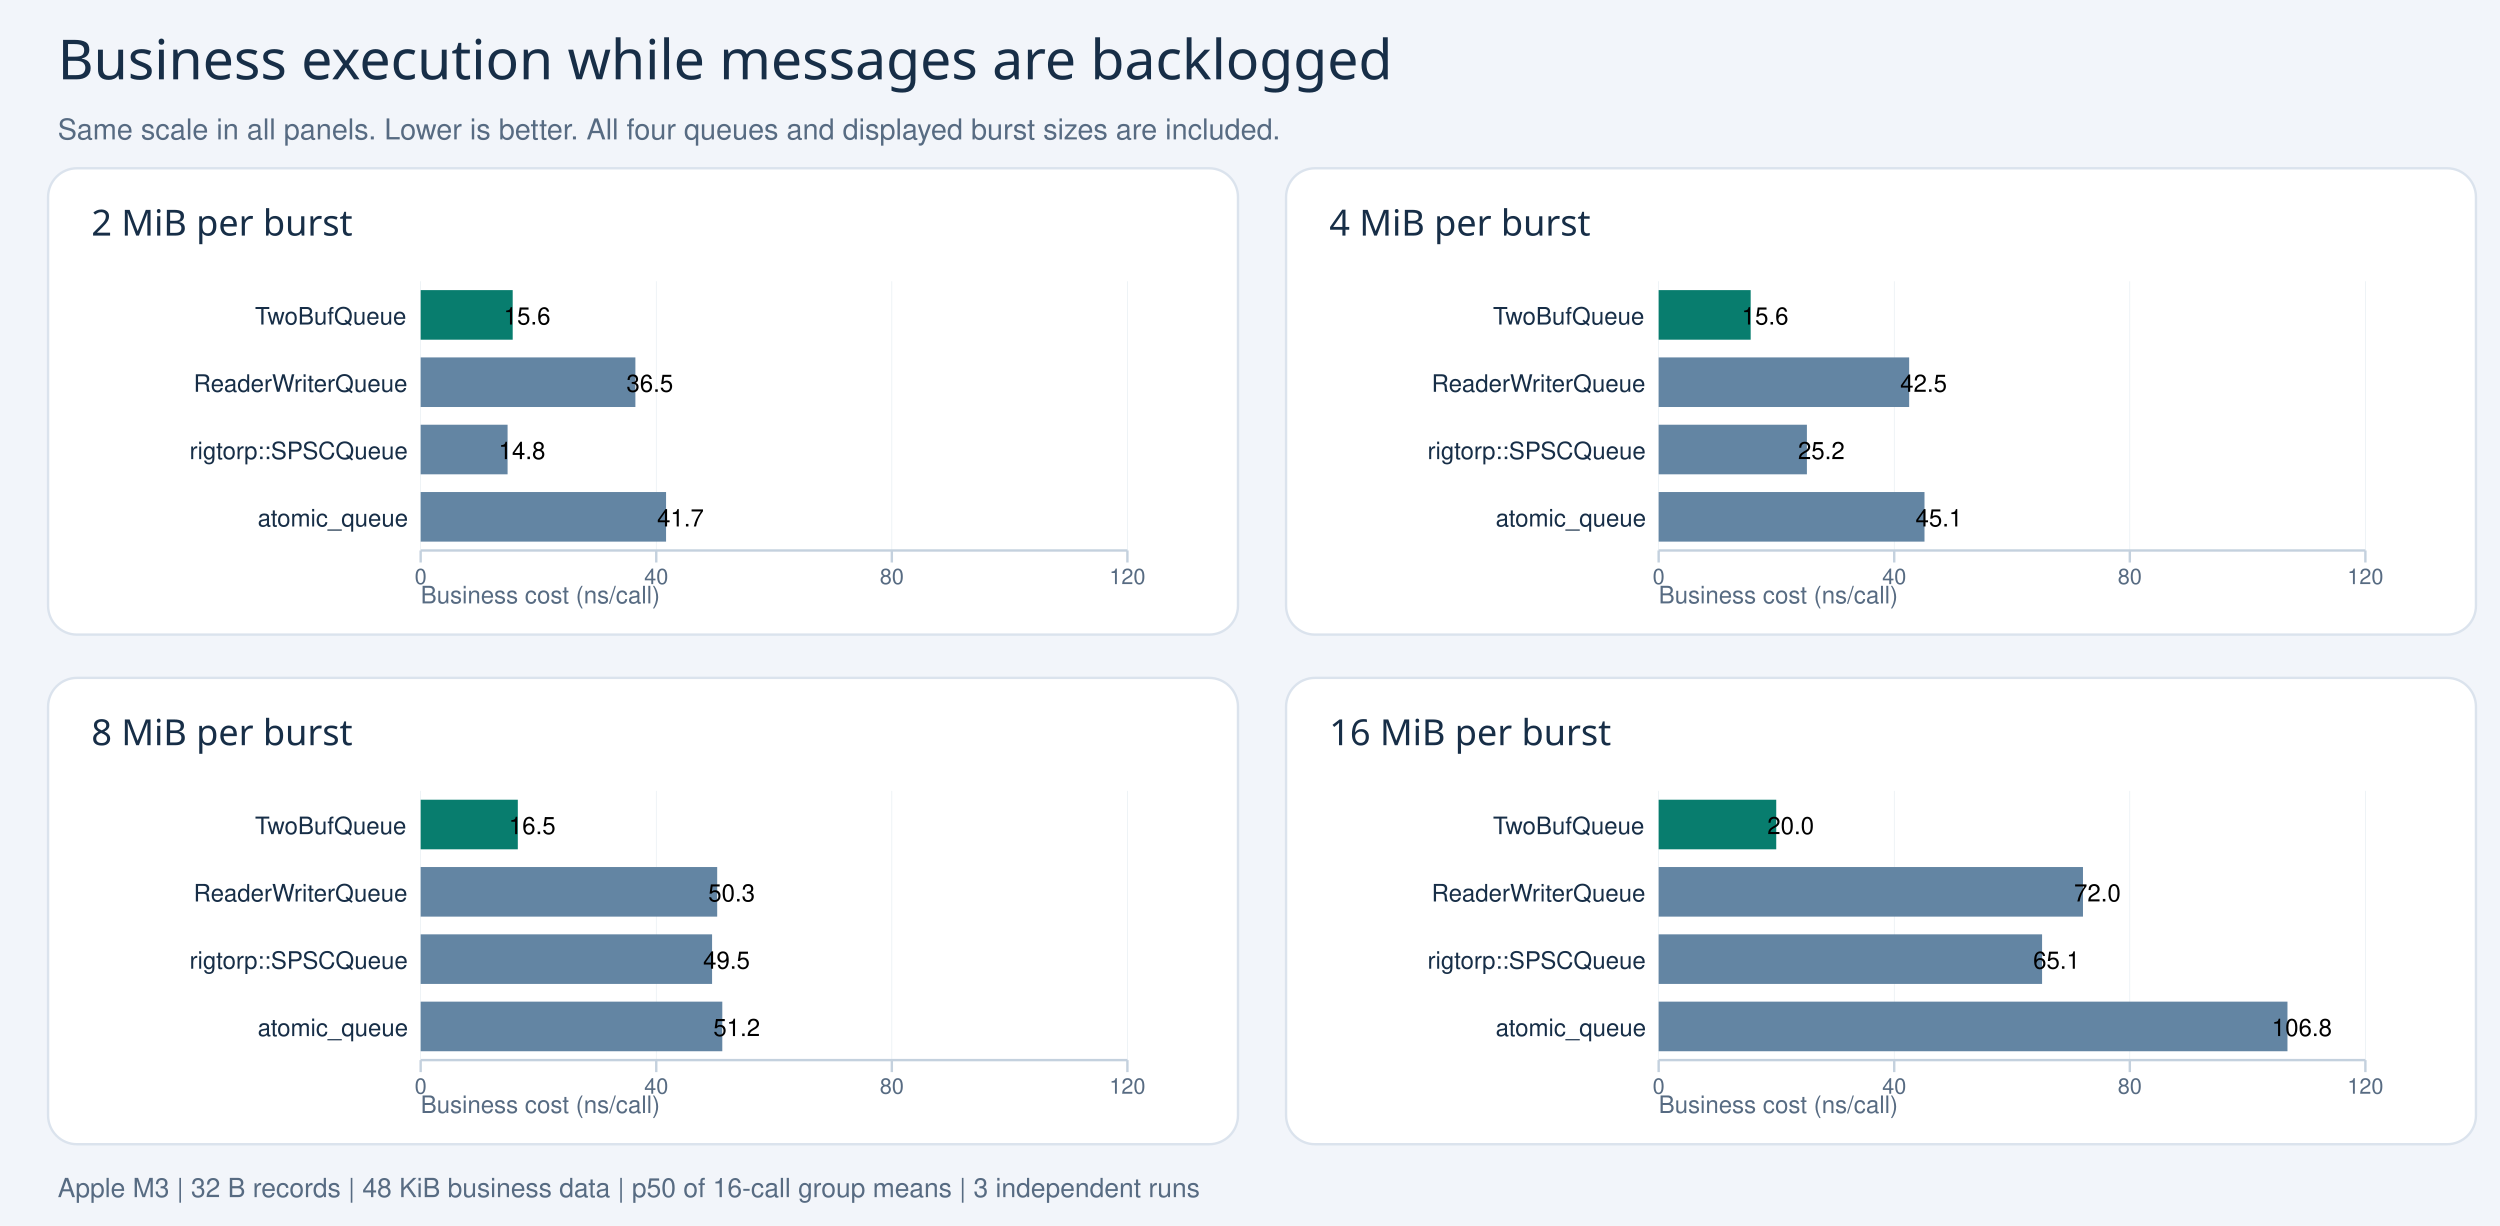
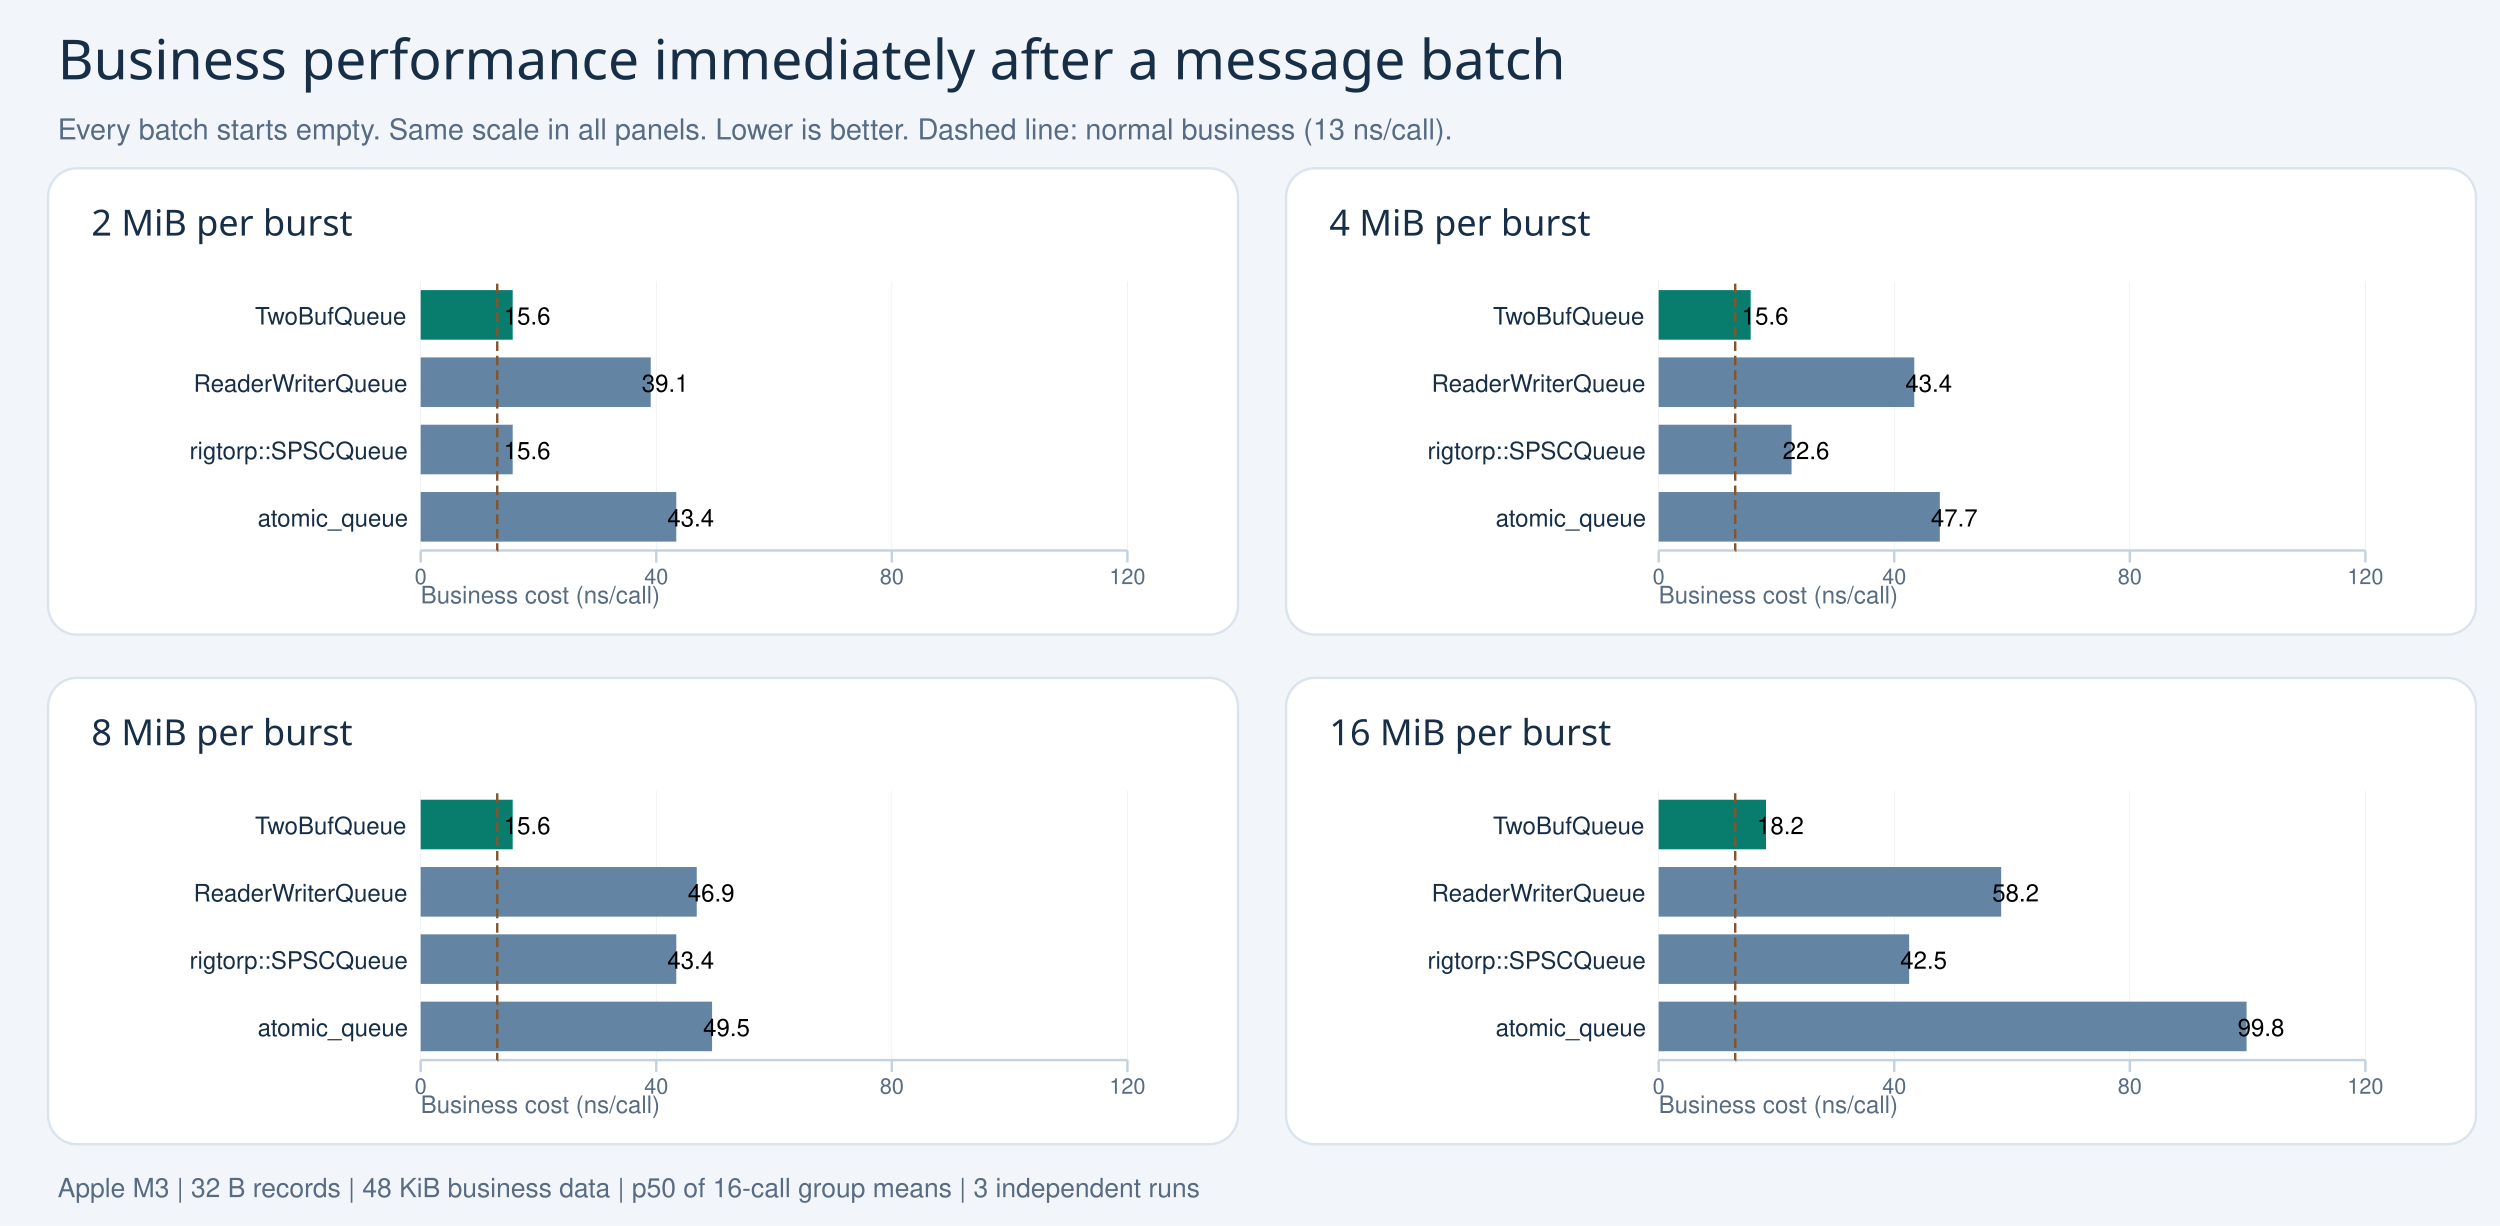
<svg xmlns="http://www.w3.org/2000/svg" width="1040" height="510" preserveAspectRatio="xMinYMin meet" viewBox="0 0 1040 510" version="1.0" fill-rule="evenodd">
  <clipPath id="clip">
    <rect x="0" y="0" width="1040" height="510" />
  </clipPath>
  <g id="group" transform="scale(1,-1) translate(0,-510)" style="clip-path: url(#clip)">
    <g transform="">
      <rect x="0" y="0" width="1040" height="510" style="stroke: none; stroke-linecap: butt; stroke-width: 1; fill: rgb(95%,96%,98%); fill-rule: evenodd;" />
-       <text x="24" y="477" style="font-family: Helvetica-Bold; font-size: 23px;fill: rgb(9%,18%,28%); stroke:none;" transform="translate(0,954) scale(1,-1)">Business execution while messages are backlogged</text>
-       <text x="24" y="452" style="font-family: Helvetica; font-size: 12px;fill: rgb(34%,42%,51%); stroke:none;" transform="translate(0,904) scale(1,-1)">Same scale in all panels. Lower is better. All four queues and displayed burst sizes are included.</text>
+       <text x="24" y="477" style="font-family: Helvetica-Bold; font-size: 23px;fill: rgb(9%,18%,28%); stroke:none;" transform="translate(0,954) scale(1,-1)">Business performance immediately after a message batch</text>
+       <text x="24" y="452" style="font-family: Helvetica; font-size: 12px;fill: rgb(34%,42%,51%); stroke:none;" transform="translate(0,904) scale(1,-1)">Every batch starts empty. Same scale in all panels. Lower is better. Dashed line: normal business (13 ns/call).</text>
      <rect x="20" y="246" width="495" height="194" rx="12" ry="12" style="stroke: rgb(86%,89%,93%); stroke-linecap: butt; stroke-width: 1; fill: rgb(100%,100%,100%); fill-rule: evenodd;" />
      <text x="38" y="412" style="font-family: Helvetica-Bold; font-size: 15px;fill: rgb(9%,18%,28%); stroke:none;" transform="translate(0,824) scale(1,-1)">2 MiB per burst</text>
      <g transform="">
        <path d="M 175,281 L 175,393 Z" style="stroke: rgb(89%,92%,94%); stroke-linecap: butt; stroke-width: 0.25;" />
        <path d="M 273,281 L 273,393 Z" style="stroke: rgb(89%,92%,94%); stroke-linecap: butt; stroke-width: 0.25;" />
        <path d="M 371,281 L 371,393 Z" style="stroke: rgb(89%,92%,94%); stroke-linecap: butt; stroke-width: 0.25;" />
        <path d="M 469,281 L 469,393 Z" style="stroke: rgb(89%,92%,94%); stroke-linecap: butt; stroke-width: 0.25;" />
        <g transform="">
-           <rect x="175.0" y="284.684" width="102.083" height="20.632" style="stroke: none; stroke-linecap: butt; stroke-width: 1; fill: rgb(39%,52%,64%); fill-rule: evenodd;" />
-           <rect x="175.0" y="312.684" width="36.155" height="20.632" style="stroke: none; stroke-linecap: butt; stroke-width: 1; fill: rgb(39%,52%,64%); fill-rule: evenodd;" />
-           <rect x="175.0" y="340.684" width="89.323" height="20.632" style="stroke: none; stroke-linecap: butt; stroke-width: 1; fill: rgb(39%,52%,64%); fill-rule: evenodd;" />
+           <rect x="175.0" y="284.684" width="106.337" height="20.632" style="stroke: none; stroke-linecap: butt; stroke-width: 1; fill: rgb(39%,52%,64%); fill-rule: evenodd;" />
+           <rect x="175.0" y="312.684" width="38.281" height="20.632" style="stroke: none; stroke-linecap: butt; stroke-width: 1; fill: rgb(39%,52%,64%); fill-rule: evenodd;" />
+           <rect x="175.0" y="340.684" width="95.703" height="20.632" style="stroke: none; stroke-linecap: butt; stroke-width: 1; fill: rgb(39%,52%,64%); fill-rule: evenodd;" />
          <rect x="175.0" y="368.684" width="38.281" height="20.632" style="stroke: none; stroke-linecap: butt; stroke-width: 1; fill: rgb(3%,49%,43%); fill-rule: evenodd;" />
          <g transform="">
-             <g transform=" matrix(1,0,0,1,283.0833,295)">
-               <text x="-9.73" y="-4.0" style="font-family: Helvetica; font-size: 10px;fill: rgb(0%,0%,0%); stroke:none;" transform="translate(0,-8) scale(1,-1)">41.7</text>
-             </g>
-             <g transform=" matrix(1,0,0,1,217.1545,323)">
-               <text x="-9.73" y="-4.0" style="font-family: Helvetica; font-size: 10px;fill: rgb(0%,0%,0%); stroke:none;" transform="translate(0,-8) scale(1,-1)">14.8</text>
-             </g>
-             <g transform=" matrix(1,0,0,1,270.3229,351)">
-               <text x="-9.73" y="-4.0" style="font-family: Helvetica; font-size: 10px;fill: rgb(0%,0%,0%); stroke:none;" transform="translate(0,-8) scale(1,-1)">36.5</text>
+             <g transform=" matrix(1,0,0,1,287.3368,295)">
+               <text x="-9.73" y="-4.0" style="font-family: Helvetica; font-size: 10px;fill: rgb(0%,0%,0%); stroke:none;" transform="translate(0,-8) scale(1,-1)">43.4</text>
+             </g>
+             <g transform=" matrix(1,0,0,1,219.2812,323)">
+               <text x="-9.73" y="-4.0" style="font-family: Helvetica; font-size: 10px;fill: rgb(0%,0%,0%); stroke:none;" transform="translate(0,-8) scale(1,-1)">15.6</text>
+             </g>
+             <g transform=" matrix(1,0,0,1,276.7031,351)">
+               <text x="-9.73" y="-4.0" style="font-family: Helvetica; font-size: 10px;fill: rgb(0%,0%,0%); stroke:none;" transform="translate(0,-8) scale(1,-1)">39.1</text>
            </g>
            <g transform=" matrix(1,0,0,1,219.2812,379)">
              <text x="-9.73" y="-4.0" style="font-family: Helvetica; font-size: 10px;fill: rgb(0%,0%,0%); stroke:none;" transform="translate(0,-8) scale(1,-1)">15.6</text>
            </g>
          </g>
        </g>
        <g transform="">
          <g transform="" />
          <g transform="" />
          <g transform="">
            <g transform=" matrix(1,0,0,1,170,295)">
              <text x="-62.81" y="-4.0" style="font-family: Helvetica; font-size: 10px;fill: rgb(9%,18%,28%); stroke:none;" transform="translate(0,-8) scale(1,-1)">atomic_queue</text>
            </g>
            <g transform=" matrix(1,0,0,1,170,323)">
              <text x="-91.15" y="-4.0" style="font-family: Helvetica; font-size: 10px;fill: rgb(9%,18%,28%); stroke:none;" transform="translate(0,-8) scale(1,-1)">rigtorp::SPSCQueue</text>
            </g>
            <g transform=" matrix(1,0,0,1,170,351)">
              <text x="-89.47" y="-4.0" style="font-family: Helvetica; font-size: 10px;fill: rgb(9%,18%,28%); stroke:none;" transform="translate(0,-8) scale(1,-1)">ReaderWriterQueue</text>
            </g>
            <g transform=" matrix(1,0,0,1,170,379)">
              <text x="-63.92" y="-4.0" style="font-family: Helvetica; font-size: 10px;fill: rgb(9%,18%,28%); stroke:none;" transform="translate(0,-8) scale(1,-1)">TwoBufQueue</text>
            </g>
          </g>
        </g>
        <g transform="">
          <g transform="">
            <path d="M 175,281 L 469,281 Z" style="stroke: rgb(77%,82%,87%); stroke-linecap: butt; stroke-width: 1;" />
          </g>
          <g transform="">
            <path d="M 175,281 L 175,276 Z" style="stroke: rgb(77%,82%,87%); stroke-linecap: butt; stroke-width: 1;" />
            <path d="M 273,281 L 273,276 Z" style="stroke: rgb(77%,82%,87%); stroke-linecap: butt; stroke-width: 1;" />
            <path d="M 371,281 L 371,276 Z" style="stroke: rgb(77%,82%,87%); stroke-linecap: butt; stroke-width: 1;" />
            <path d="M 469,281 L 469,276 Z" style="stroke: rgb(77%,82%,87%); stroke-linecap: butt; stroke-width: 1;" />
          </g>
          <g transform="">
            <g transform=" matrix(1,0,0,1,175,276)">
              <text x="-2.502" y="-9.0" style="font-family: Helvetica; font-size: 9px;fill: rgb(34%,42%,51%); stroke:none;" transform="translate(0,-18) scale(1,-1)">0</text>
            </g>
            <g transform=" matrix(1,0,0,1,273,276)">
              <text x="-5.004" y="-9.0" style="font-family: Helvetica; font-size: 9px;fill: rgb(34%,42%,51%); stroke:none;" transform="translate(0,-18) scale(1,-1)">40</text>
            </g>
            <g transform=" matrix(1,0,0,1,371,276)">
              <text x="-5.004" y="-9.0" style="font-family: Helvetica; font-size: 9px;fill: rgb(34%,42%,51%); stroke:none;" transform="translate(0,-18) scale(1,-1)">80</text>
            </g>
            <g transform=" matrix(1,0,0,1,469,276)">
              <text x="-7.506" y="-9.0" style="font-family: Helvetica; font-size: 9px;fill: rgb(34%,42%,51%); stroke:none;" transform="translate(0,-18) scale(1,-1)">120</text>
            </g>
          </g>
        </g>
      </g>
+       <path d="M 206.85,281 L 206.85,393 Z" style="stroke: rgb(52%,33%,17%); stroke-linecap: butt; stroke-width: 1; stroke-dasharray: 3, 3;" />
      <text x="175" y="259" style="font-family: Helvetica; font-size: 10px;fill: rgb(34%,42%,51%); stroke:none;" transform="translate(0,518) scale(1,-1)">Business cost (ns/call)</text>
      <rect x="535" y="246" width="495" height="194" rx="12" ry="12" style="stroke: rgb(86%,89%,93%); stroke-linecap: butt; stroke-width: 1; fill: rgb(100%,100%,100%); fill-rule: evenodd;" />
      <text x="553" y="412" style="font-family: Helvetica-Bold; font-size: 15px;fill: rgb(9%,18%,28%); stroke:none;" transform="translate(0,824) scale(1,-1)">4 MiB per burst</text>
      <g transform="">
        <path d="M 690,281 L 690,393 Z" style="stroke: rgb(89%,92%,94%); stroke-linecap: butt; stroke-width: 0.25;" />
        <path d="M 788,281 L 788,393 Z" style="stroke: rgb(89%,92%,94%); stroke-linecap: butt; stroke-width: 0.25;" />
        <path d="M 886,281 L 886,393 Z" style="stroke: rgb(89%,92%,94%); stroke-linecap: butt; stroke-width: 0.25;" />
        <path d="M 984,281 L 984,393 Z" style="stroke: rgb(89%,92%,94%); stroke-linecap: butt; stroke-width: 0.25;" />
        <g transform="">
-           <rect x="690.0" y="284.684" width="110.59" height="20.632" style="stroke: none; stroke-linecap: butt; stroke-width: 1; fill: rgb(39%,52%,64%); fill-rule: evenodd;" />
-           <rect x="690.0" y="312.684" width="61.675" height="20.632" style="stroke: none; stroke-linecap: butt; stroke-width: 1; fill: rgb(39%,52%,64%); fill-rule: evenodd;" />
-           <rect x="690.0" y="340.684" width="104.21" height="20.632" style="stroke: none; stroke-linecap: butt; stroke-width: 1; fill: rgb(39%,52%,64%); fill-rule: evenodd;" />
+           <rect x="690.0" y="284.684" width="116.97" height="20.632" style="stroke: none; stroke-linecap: butt; stroke-width: 1; fill: rgb(39%,52%,64%); fill-rule: evenodd;" />
+           <rect x="690.0" y="312.684" width="55.295" height="20.632" style="stroke: none; stroke-linecap: butt; stroke-width: 1; fill: rgb(39%,52%,64%); fill-rule: evenodd;" />
+           <rect x="690.0" y="340.684" width="106.337" height="20.632" style="stroke: none; stroke-linecap: butt; stroke-width: 1; fill: rgb(39%,52%,64%); fill-rule: evenodd;" />
          <rect x="690.0" y="368.684" width="38.281" height="20.632" style="stroke: none; stroke-linecap: butt; stroke-width: 1; fill: rgb(3%,49%,43%); fill-rule: evenodd;" />
          <g transform="">
-             <g transform=" matrix(1,0,0,1,806.5903,295)">
-               <text x="-9.73" y="-4.0" style="font-family: Helvetica; font-size: 10px;fill: rgb(0%,0%,0%); stroke:none;" transform="translate(0,-8) scale(1,-1)">45.1</text>
-             </g>
-             <g transform=" matrix(1,0,0,1,757.6753,323)">
-               <text x="-9.73" y="-4.0" style="font-family: Helvetica; font-size: 10px;fill: rgb(0%,0%,0%); stroke:none;" transform="translate(0,-8) scale(1,-1)">25.2</text>
-             </g>
-             <g transform=" matrix(1,0,0,1,800.2101,351)">
-               <text x="-9.73" y="-4.0" style="font-family: Helvetica; font-size: 10px;fill: rgb(0%,0%,0%); stroke:none;" transform="translate(0,-8) scale(1,-1)">42.5</text>
+             <g transform=" matrix(1,0,0,1,812.9705,295)">
+               <text x="-9.73" y="-4.0" style="font-family: Helvetica; font-size: 10px;fill: rgb(0%,0%,0%); stroke:none;" transform="translate(0,-8) scale(1,-1)">47.7</text>
+             </g>
+             <g transform=" matrix(1,0,0,1,751.2951,323)">
+               <text x="-9.73" y="-4.0" style="font-family: Helvetica; font-size: 10px;fill: rgb(0%,0%,0%); stroke:none;" transform="translate(0,-8) scale(1,-1)">22.6</text>
+             </g>
+             <g transform=" matrix(1,0,0,1,802.3368,351)">
+               <text x="-9.73" y="-4.0" style="font-family: Helvetica; font-size: 10px;fill: rgb(0%,0%,0%); stroke:none;" transform="translate(0,-8) scale(1,-1)">43.4</text>
            </g>
            <g transform=" matrix(1,0,0,1,734.2812,379)">
              <text x="-9.73" y="-4.0" style="font-family: Helvetica; font-size: 10px;fill: rgb(0%,0%,0%); stroke:none;" transform="translate(0,-8) scale(1,-1)">15.6</text>
            </g>
          </g>
        </g>
        <g transform="">
          <g transform="" />
          <g transform="" />
          <g transform="">
            <g transform=" matrix(1,0,0,1,685,295)">
              <text x="-62.81" y="-4.0" style="font-family: Helvetica; font-size: 10px;fill: rgb(9%,18%,28%); stroke:none;" transform="translate(0,-8) scale(1,-1)">atomic_queue</text>
            </g>
            <g transform=" matrix(1,0,0,1,685,323)">
              <text x="-91.15" y="-4.0" style="font-family: Helvetica; font-size: 10px;fill: rgb(9%,18%,28%); stroke:none;" transform="translate(0,-8) scale(1,-1)">rigtorp::SPSCQueue</text>
            </g>
            <g transform=" matrix(1,0,0,1,685,351)">
              <text x="-89.47" y="-4.0" style="font-family: Helvetica; font-size: 10px;fill: rgb(9%,18%,28%); stroke:none;" transform="translate(0,-8) scale(1,-1)">ReaderWriterQueue</text>
            </g>
            <g transform=" matrix(1,0,0,1,685,379)">
              <text x="-63.92" y="-4.0" style="font-family: Helvetica; font-size: 10px;fill: rgb(9%,18%,28%); stroke:none;" transform="translate(0,-8) scale(1,-1)">TwoBufQueue</text>
            </g>
          </g>
        </g>
        <g transform="">
          <g transform="">
            <path d="M 690,281 L 984,281 Z" style="stroke: rgb(77%,82%,87%); stroke-linecap: butt; stroke-width: 1;" />
          </g>
          <g transform="">
            <path d="M 690,281 L 690,276 Z" style="stroke: rgb(77%,82%,87%); stroke-linecap: butt; stroke-width: 1;" />
            <path d="M 788,281 L 788,276 Z" style="stroke: rgb(77%,82%,87%); stroke-linecap: butt; stroke-width: 1;" />
            <path d="M 886,281 L 886,276 Z" style="stroke: rgb(77%,82%,87%); stroke-linecap: butt; stroke-width: 1;" />
            <path d="M 984,281 L 984,276 Z" style="stroke: rgb(77%,82%,87%); stroke-linecap: butt; stroke-width: 1;" />
          </g>
          <g transform="">
            <g transform=" matrix(1,0,0,1,690,276)">
              <text x="-2.502" y="-9.0" style="font-family: Helvetica; font-size: 9px;fill: rgb(34%,42%,51%); stroke:none;" transform="translate(0,-18) scale(1,-1)">0</text>
            </g>
            <g transform=" matrix(1,0,0,1,788,276)">
              <text x="-5.004" y="-9.0" style="font-family: Helvetica; font-size: 9px;fill: rgb(34%,42%,51%); stroke:none;" transform="translate(0,-18) scale(1,-1)">40</text>
            </g>
            <g transform=" matrix(1,0,0,1,886,276)">
              <text x="-5.004" y="-9.0" style="font-family: Helvetica; font-size: 9px;fill: rgb(34%,42%,51%); stroke:none;" transform="translate(0,-18) scale(1,-1)">80</text>
            </g>
            <g transform=" matrix(1,0,0,1,984,276)">
              <text x="-7.506" y="-9.0" style="font-family: Helvetica; font-size: 9px;fill: rgb(34%,42%,51%); stroke:none;" transform="translate(0,-18) scale(1,-1)">120</text>
            </g>
          </g>
        </g>
      </g>
+       <path d="M 721.85,281 L 721.85,393 Z" style="stroke: rgb(52%,33%,17%); stroke-linecap: butt; stroke-width: 1; stroke-dasharray: 3, 3;" />
      <text x="690" y="259" style="font-family: Helvetica; font-size: 10px;fill: rgb(34%,42%,51%); stroke:none;" transform="translate(0,518) scale(1,-1)">Business cost (ns/call)</text>
      <rect x="20" y="34" width="495" height="194" rx="12" ry="12" style="stroke: rgb(86%,89%,93%); stroke-linecap: butt; stroke-width: 1; fill: rgb(100%,100%,100%); fill-rule: evenodd;" />
      <text x="38" y="200" style="font-family: Helvetica-Bold; font-size: 15px;fill: rgb(9%,18%,28%); stroke:none;" transform="translate(0,400) scale(1,-1)">8 MiB per burst</text>
      <g transform="">
        <path d="M 175,69 L 175,181 Z" style="stroke: rgb(89%,92%,94%); stroke-linecap: butt; stroke-width: 0.25;" />
        <path d="M 273,69 L 273,181 Z" style="stroke: rgb(89%,92%,94%); stroke-linecap: butt; stroke-width: 0.25;" />
        <path d="M 371,69 L 371,181 Z" style="stroke: rgb(89%,92%,94%); stroke-linecap: butt; stroke-width: 0.25;" />
        <path d="M 469,69 L 469,181 Z" style="stroke: rgb(89%,92%,94%); stroke-linecap: butt; stroke-width: 0.25;" />
        <g transform="">
-           <rect x="175.0" y="72.684" width="125.477" height="20.632" style="stroke: none; stroke-linecap: butt; stroke-width: 1; fill: rgb(39%,52%,64%); fill-rule: evenodd;" />
-           <rect x="175.0" y="100.684" width="121.224" height="20.632" style="stroke: none; stroke-linecap: butt; stroke-width: 1; fill: rgb(39%,52%,64%); fill-rule: evenodd;" />
-           <rect x="175.0" y="128.684" width="123.351" height="20.632" style="stroke: none; stroke-linecap: butt; stroke-width: 1; fill: rgb(39%,52%,64%); fill-rule: evenodd;" />
-           <rect x="175.0" y="156.684" width="40.408" height="20.632" style="stroke: none; stroke-linecap: butt; stroke-width: 1; fill: rgb(3%,49%,43%); fill-rule: evenodd;" />
-           <g transform="">
-             <g transform=" matrix(1,0,0,1,306.4774,83)">
-               <text x="-9.73" y="-4.0" style="font-family: Helvetica; font-size: 10px;fill: rgb(0%,0%,0%); stroke:none;" transform="translate(0,-8) scale(1,-1)">51.2</text>
-             </g>
-             <g transform=" matrix(1,0,0,1,302.224,111)">
+           <rect x="175.0" y="72.684" width="121.224" height="20.632" style="stroke: none; stroke-linecap: butt; stroke-width: 1; fill: rgb(39%,52%,64%); fill-rule: evenodd;" />
+           <rect x="175.0" y="100.684" width="106.337" height="20.632" style="stroke: none; stroke-linecap: butt; stroke-width: 1; fill: rgb(39%,52%,64%); fill-rule: evenodd;" />
+           <rect x="175.0" y="128.684" width="114.844" height="20.632" style="stroke: none; stroke-linecap: butt; stroke-width: 1; fill: rgb(39%,52%,64%); fill-rule: evenodd;" />
+           <rect x="175.0" y="156.684" width="38.281" height="20.632" style="stroke: none; stroke-linecap: butt; stroke-width: 1; fill: rgb(3%,49%,43%); fill-rule: evenodd;" />
+           <g transform="">
+             <g transform=" matrix(1,0,0,1,302.224,83)">
              <text x="-9.73" y="-4.0" style="font-family: Helvetica; font-size: 10px;fill: rgb(0%,0%,0%); stroke:none;" transform="translate(0,-8) scale(1,-1)">49.5</text>
            </g>
-             <g transform=" matrix(1,0,0,1,304.3507,139)">
-               <text x="-9.73" y="-4.0" style="font-family: Helvetica; font-size: 10px;fill: rgb(0%,0%,0%); stroke:none;" transform="translate(0,-8) scale(1,-1)">50.3</text>
-             </g>
-             <g transform=" matrix(1,0,0,1,221.408,167)">
-               <text x="-9.73" y="-4.0" style="font-family: Helvetica; font-size: 10px;fill: rgb(0%,0%,0%); stroke:none;" transform="translate(0,-8) scale(1,-1)">16.5</text>
+             <g transform=" matrix(1,0,0,1,287.3368,111)">
+               <text x="-9.73" y="-4.0" style="font-family: Helvetica; font-size: 10px;fill: rgb(0%,0%,0%); stroke:none;" transform="translate(0,-8) scale(1,-1)">43.4</text>
+             </g>
+             <g transform=" matrix(1,0,0,1,295.8438,139)">
+               <text x="-9.73" y="-4.0" style="font-family: Helvetica; font-size: 10px;fill: rgb(0%,0%,0%); stroke:none;" transform="translate(0,-8) scale(1,-1)">46.9</text>
+             </g>
+             <g transform=" matrix(1,0,0,1,219.2812,167)">
+               <text x="-9.73" y="-4.0" style="font-family: Helvetica; font-size: 10px;fill: rgb(0%,0%,0%); stroke:none;" transform="translate(0,-8) scale(1,-1)">15.6</text>
            </g>
          </g>
        </g>
        <g transform="">
          <g transform="" />
          <g transform="" />
          <g transform="">
            <g transform=" matrix(1,0,0,1,170,83)">
              <text x="-62.81" y="-4.0" style="font-family: Helvetica; font-size: 10px;fill: rgb(9%,18%,28%); stroke:none;" transform="translate(0,-8) scale(1,-1)">atomic_queue</text>
            </g>
            <g transform=" matrix(1,0,0,1,170,111)">
              <text x="-91.15" y="-4.0" style="font-family: Helvetica; font-size: 10px;fill: rgb(9%,18%,28%); stroke:none;" transform="translate(0,-8) scale(1,-1)">rigtorp::SPSCQueue</text>
            </g>
            <g transform=" matrix(1,0,0,1,170,139)">
              <text x="-89.47" y="-4.0" style="font-family: Helvetica; font-size: 10px;fill: rgb(9%,18%,28%); stroke:none;" transform="translate(0,-8) scale(1,-1)">ReaderWriterQueue</text>
            </g>
            <g transform=" matrix(1,0,0,1,170,167)">
              <text x="-63.92" y="-4.0" style="font-family: Helvetica; font-size: 10px;fill: rgb(9%,18%,28%); stroke:none;" transform="translate(0,-8) scale(1,-1)">TwoBufQueue</text>
            </g>
          </g>
        </g>
        <g transform="">
          <g transform="">
            <path d="M 175,69 L 469,69 Z" style="stroke: rgb(77%,82%,87%); stroke-linecap: butt; stroke-width: 1;" />
          </g>
          <g transform="">
            <path d="M 175,69 L 175,64 Z" style="stroke: rgb(77%,82%,87%); stroke-linecap: butt; stroke-width: 1;" />
            <path d="M 273,69 L 273,64 Z" style="stroke: rgb(77%,82%,87%); stroke-linecap: butt; stroke-width: 1;" />
            <path d="M 371,69 L 371,64 Z" style="stroke: rgb(77%,82%,87%); stroke-linecap: butt; stroke-width: 1;" />
            <path d="M 469,69 L 469,64 Z" style="stroke: rgb(77%,82%,87%); stroke-linecap: butt; stroke-width: 1;" />
          </g>
          <g transform="">
            <g transform=" matrix(1,0,0,1,175,64)">
              <text x="-2.502" y="-9.0" style="font-family: Helvetica; font-size: 9px;fill: rgb(34%,42%,51%); stroke:none;" transform="translate(0,-18) scale(1,-1)">0</text>
            </g>
            <g transform=" matrix(1,0,0,1,273,64)">
              <text x="-5.004" y="-9.0" style="font-family: Helvetica; font-size: 9px;fill: rgb(34%,42%,51%); stroke:none;" transform="translate(0,-18) scale(1,-1)">40</text>
            </g>
            <g transform=" matrix(1,0,0,1,371,64)">
              <text x="-5.004" y="-9.0" style="font-family: Helvetica; font-size: 9px;fill: rgb(34%,42%,51%); stroke:none;" transform="translate(0,-18) scale(1,-1)">80</text>
            </g>
            <g transform=" matrix(1,0,0,1,469,64)">
              <text x="-7.506" y="-9.0" style="font-family: Helvetica; font-size: 9px;fill: rgb(34%,42%,51%); stroke:none;" transform="translate(0,-18) scale(1,-1)">120</text>
            </g>
          </g>
        </g>
      </g>
+       <path d="M 206.85,69 L 206.85,181 Z" style="stroke: rgb(52%,33%,17%); stroke-linecap: butt; stroke-width: 1; stroke-dasharray: 3, 3;" />
      <text x="175" y="47" style="font-family: Helvetica; font-size: 10px;fill: rgb(34%,42%,51%); stroke:none;" transform="translate(0,94) scale(1,-1)">Business cost (ns/call)</text>
      <rect x="535" y="34" width="495" height="194" rx="12" ry="12" style="stroke: rgb(86%,89%,93%); stroke-linecap: butt; stroke-width: 1; fill: rgb(100%,100%,100%); fill-rule: evenodd;" />
      <text x="553" y="200" style="font-family: Helvetica-Bold; font-size: 15px;fill: rgb(9%,18%,28%); stroke:none;" transform="translate(0,400) scale(1,-1)">16 MiB per burst</text>
      <g transform="">
        <path d="M 690,69 L 690,181 Z" style="stroke: rgb(89%,92%,94%); stroke-linecap: butt; stroke-width: 0.25;" />
        <path d="M 788,69 L 788,181 Z" style="stroke: rgb(89%,92%,94%); stroke-linecap: butt; stroke-width: 0.25;" />
        <path d="M 886,69 L 886,181 Z" style="stroke: rgb(89%,92%,94%); stroke-linecap: butt; stroke-width: 0.25;" />
        <path d="M 984,69 L 984,181 Z" style="stroke: rgb(89%,92%,94%); stroke-linecap: butt; stroke-width: 0.25;" />
        <g transform="">
-           <rect x="690.0" y="72.684" width="261.589" height="20.632" style="stroke: none; stroke-linecap: butt; stroke-width: 1; fill: rgb(39%,52%,64%); fill-rule: evenodd;" />
-           <rect x="690.0" y="100.684" width="159.505" height="20.632" style="stroke: none; stroke-linecap: butt; stroke-width: 1; fill: rgb(39%,52%,64%); fill-rule: evenodd;" />
-           <rect x="690.0" y="128.684" width="176.519" height="20.632" style="stroke: none; stroke-linecap: butt; stroke-width: 1; fill: rgb(39%,52%,64%); fill-rule: evenodd;" />
-           <rect x="690.0" y="156.684" width="48.915" height="20.632" style="stroke: none; stroke-linecap: butt; stroke-width: 1; fill: rgb(3%,49%,43%); fill-rule: evenodd;" />
-           <g transform="">
-             <g transform=" matrix(1,0,0,1,957.5885,83)">
-               <text x="-12.51" y="-4.0" style="font-family: Helvetica; font-size: 10px;fill: rgb(0%,0%,0%); stroke:none;" transform="translate(0,-8) scale(1,-1)">106.8</text>
-             </g>
-             <g transform=" matrix(1,0,0,1,855.5052,111)">
-               <text x="-9.73" y="-4.0" style="font-family: Helvetica; font-size: 10px;fill: rgb(0%,0%,0%); stroke:none;" transform="translate(0,-8) scale(1,-1)">65.1</text>
-             </g>
-             <g transform=" matrix(1,0,0,1,872.5191,139)">
-               <text x="-9.73" y="-4.0" style="font-family: Helvetica; font-size: 10px;fill: rgb(0%,0%,0%); stroke:none;" transform="translate(0,-8) scale(1,-1)">72.0</text>
-             </g>
-             <g transform=" matrix(1,0,0,1,744.9149,167)">
-               <text x="-9.73" y="-4.0" style="font-family: Helvetica; font-size: 10px;fill: rgb(0%,0%,0%); stroke:none;" transform="translate(0,-8) scale(1,-1)">20.0</text>
+           <rect x="690.0" y="72.684" width="244.575" height="20.632" style="stroke: none; stroke-linecap: butt; stroke-width: 1; fill: rgb(39%,52%,64%); fill-rule: evenodd;" />
+           <rect x="690.0" y="100.684" width="104.21" height="20.632" style="stroke: none; stroke-linecap: butt; stroke-width: 1; fill: rgb(39%,52%,64%); fill-rule: evenodd;" />
+           <rect x="690.0" y="128.684" width="142.491" height="20.632" style="stroke: none; stroke-linecap: butt; stroke-width: 1; fill: rgb(39%,52%,64%); fill-rule: evenodd;" />
+           <rect x="690.0" y="156.684" width="44.661" height="20.632" style="stroke: none; stroke-linecap: butt; stroke-width: 1; fill: rgb(3%,49%,43%); fill-rule: evenodd;" />
+           <g transform="">
+             <g transform=" matrix(1,0,0,1,940.5747,83)">
+               <text x="-9.73" y="-4.0" style="font-family: Helvetica; font-size: 10px;fill: rgb(0%,0%,0%); stroke:none;" transform="translate(0,-8) scale(1,-1)">99.8</text>
+             </g>
+             <g transform=" matrix(1,0,0,1,800.2101,111)">
+               <text x="-9.73" y="-4.0" style="font-family: Helvetica; font-size: 10px;fill: rgb(0%,0%,0%); stroke:none;" transform="translate(0,-8) scale(1,-1)">42.5</text>
+             </g>
+             <g transform=" matrix(1,0,0,1,838.4913,139)">
+               <text x="-9.73" y="-4.0" style="font-family: Helvetica; font-size: 10px;fill: rgb(0%,0%,0%); stroke:none;" transform="translate(0,-8) scale(1,-1)">58.2</text>
+             </g>
+             <g transform=" matrix(1,0,0,1,740.6615,167)">
+               <text x="-9.73" y="-4.0" style="font-family: Helvetica; font-size: 10px;fill: rgb(0%,0%,0%); stroke:none;" transform="translate(0,-8) scale(1,-1)">18.2</text>
            </g>
          </g>
        </g>
        <g transform="">
          <g transform="" />
          <g transform="" />
          <g transform="">
            <g transform=" matrix(1,0,0,1,685,83)">
              <text x="-62.81" y="-4.0" style="font-family: Helvetica; font-size: 10px;fill: rgb(9%,18%,28%); stroke:none;" transform="translate(0,-8) scale(1,-1)">atomic_queue</text>
            </g>
            <g transform=" matrix(1,0,0,1,685,111)">
              <text x="-91.15" y="-4.0" style="font-family: Helvetica; font-size: 10px;fill: rgb(9%,18%,28%); stroke:none;" transform="translate(0,-8) scale(1,-1)">rigtorp::SPSCQueue</text>
            </g>
            <g transform=" matrix(1,0,0,1,685,139)">
              <text x="-89.47" y="-4.0" style="font-family: Helvetica; font-size: 10px;fill: rgb(9%,18%,28%); stroke:none;" transform="translate(0,-8) scale(1,-1)">ReaderWriterQueue</text>
            </g>
            <g transform=" matrix(1,0,0,1,685,167)">
              <text x="-63.92" y="-4.0" style="font-family: Helvetica; font-size: 10px;fill: rgb(9%,18%,28%); stroke:none;" transform="translate(0,-8) scale(1,-1)">TwoBufQueue</text>
            </g>
          </g>
        </g>
        <g transform="">
          <g transform="">
            <path d="M 690,69 L 984,69 Z" style="stroke: rgb(77%,82%,87%); stroke-linecap: butt; stroke-width: 1;" />
          </g>
          <g transform="">
            <path d="M 690,69 L 690,64 Z" style="stroke: rgb(77%,82%,87%); stroke-linecap: butt; stroke-width: 1;" />
            <path d="M 788,69 L 788,64 Z" style="stroke: rgb(77%,82%,87%); stroke-linecap: butt; stroke-width: 1;" />
            <path d="M 886,69 L 886,64 Z" style="stroke: rgb(77%,82%,87%); stroke-linecap: butt; stroke-width: 1;" />
            <path d="M 984,69 L 984,64 Z" style="stroke: rgb(77%,82%,87%); stroke-linecap: butt; stroke-width: 1;" />
          </g>
          <g transform="">
            <g transform=" matrix(1,0,0,1,690,64)">
              <text x="-2.502" y="-9.0" style="font-family: Helvetica; font-size: 9px;fill: rgb(34%,42%,51%); stroke:none;" transform="translate(0,-18) scale(1,-1)">0</text>
            </g>
            <g transform=" matrix(1,0,0,1,788,64)">
              <text x="-5.004" y="-9.0" style="font-family: Helvetica; font-size: 9px;fill: rgb(34%,42%,51%); stroke:none;" transform="translate(0,-18) scale(1,-1)">40</text>
            </g>
            <g transform=" matrix(1,0,0,1,886,64)">
              <text x="-5.004" y="-9.0" style="font-family: Helvetica; font-size: 9px;fill: rgb(34%,42%,51%); stroke:none;" transform="translate(0,-18) scale(1,-1)">80</text>
            </g>
            <g transform=" matrix(1,0,0,1,984,64)">
              <text x="-7.506" y="-9.0" style="font-family: Helvetica; font-size: 9px;fill: rgb(34%,42%,51%); stroke:none;" transform="translate(0,-18) scale(1,-1)">120</text>
            </g>
          </g>
        </g>
      </g>
+       <path d="M 721.85,69 L 721.85,181 Z" style="stroke: rgb(52%,33%,17%); stroke-linecap: butt; stroke-width: 1; stroke-dasharray: 3, 3;" />
      <text x="690" y="47" style="font-family: Helvetica; font-size: 10px;fill: rgb(34%,42%,51%); stroke:none;" transform="translate(0,94) scale(1,-1)">Business cost (ns/call)</text>
      <text x="24" y="12" style="font-family: Helvetica; font-size: 11px;fill: rgb(34%,42%,51%); stroke:none;" transform="translate(0,24) scale(1,-1)">Apple M3 | 32 B records | 48 KiB business data | p50 of 16-call group means | 3 independent runs</text>
    </g>
  </g>
</svg>
